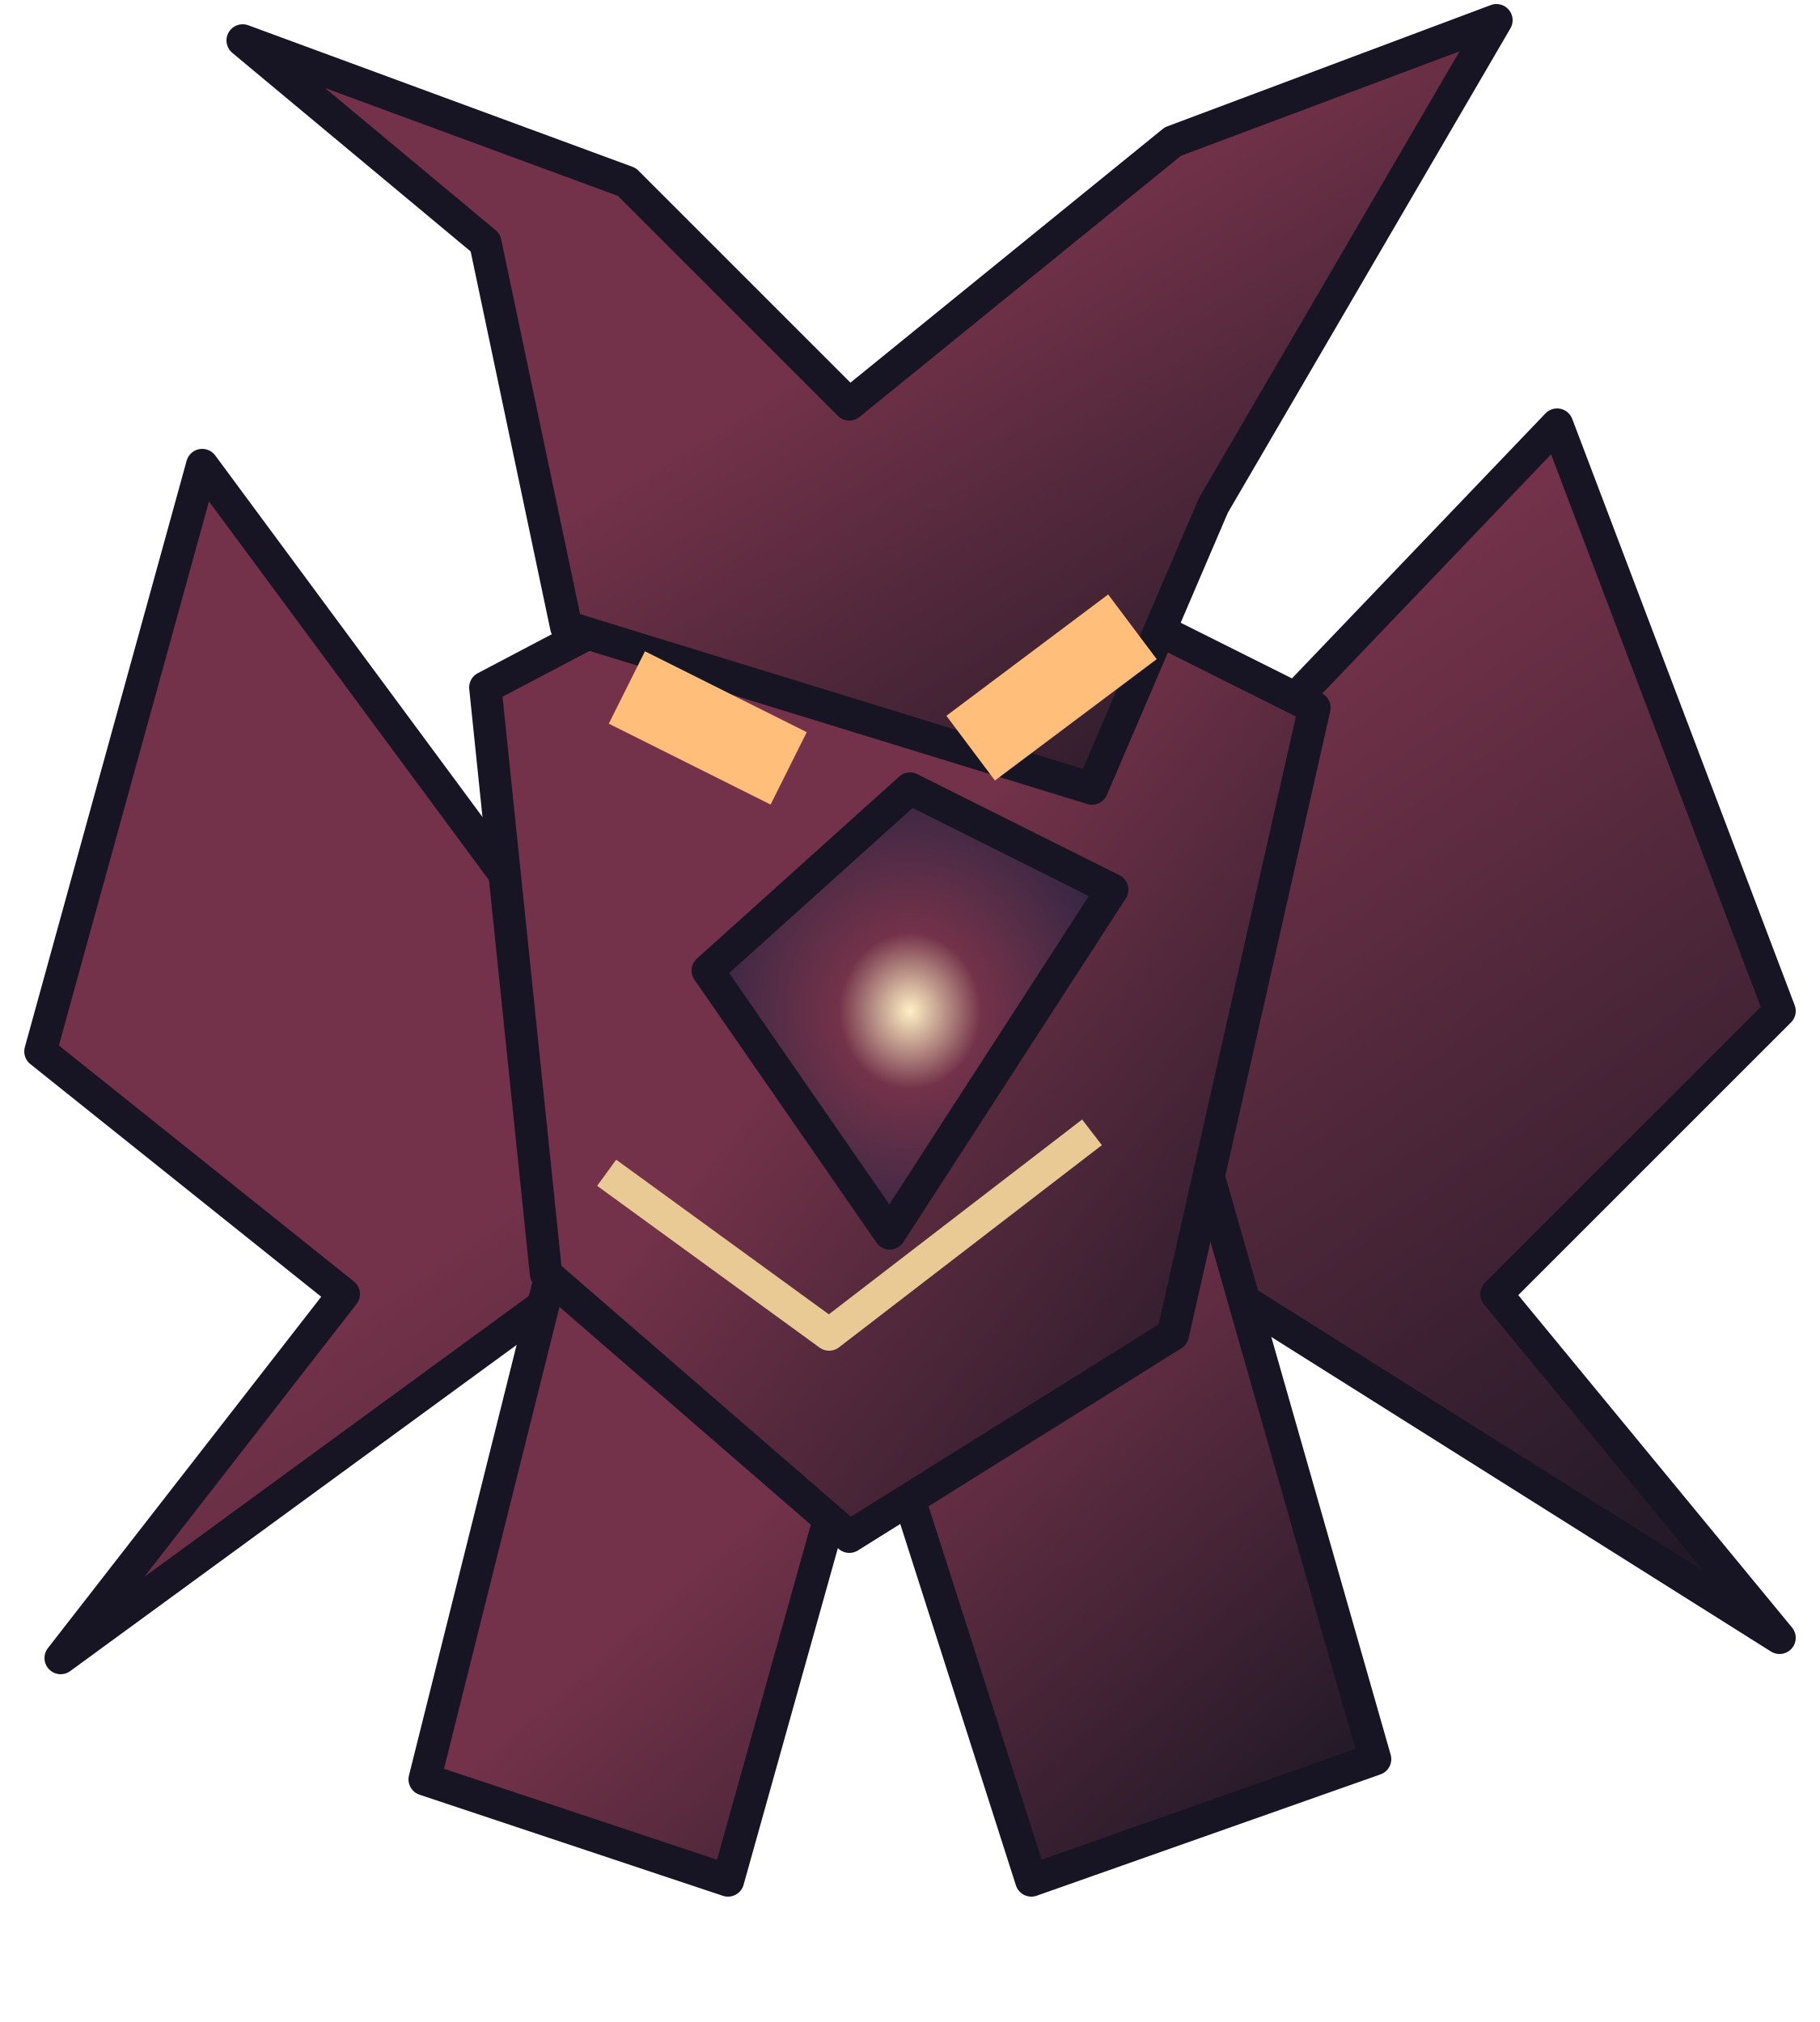
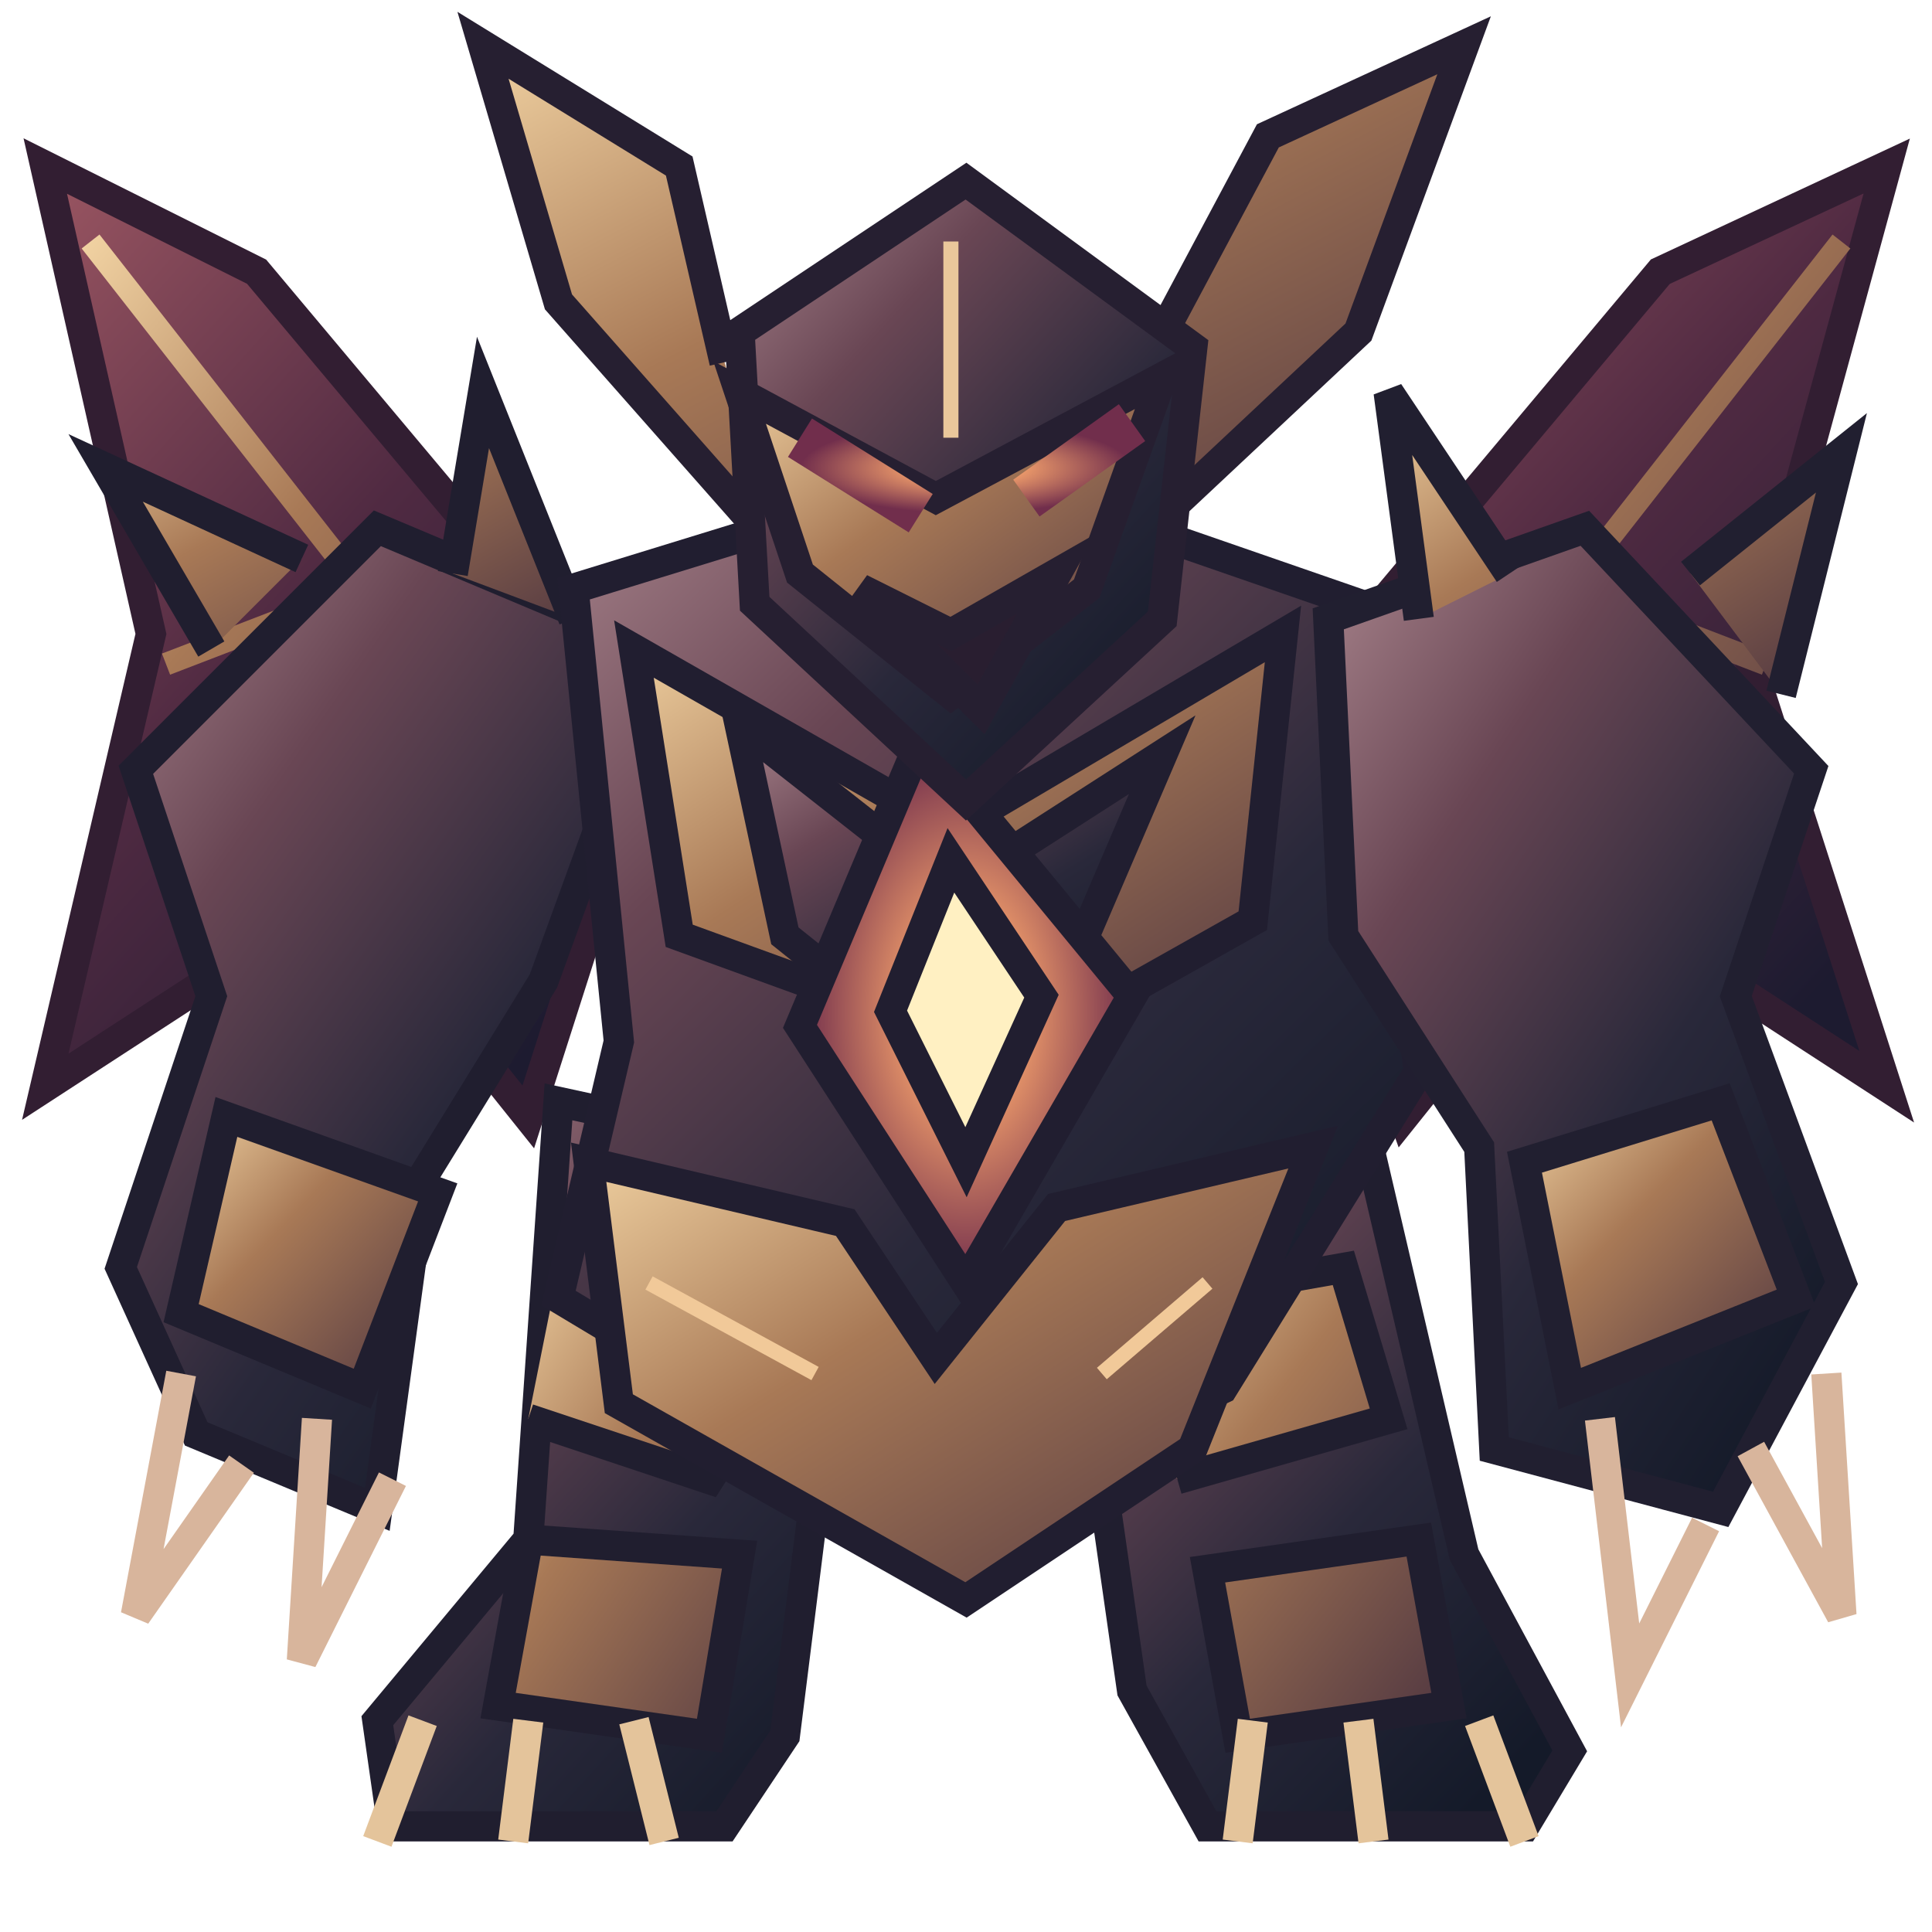
- <svg xmlns="http://www.w3.org/2000/svg" viewBox="0 0 90 100">
+ <svg xmlns="http://www.w3.org/2000/svg" viewBox="0 0 128 128">
  <defs>
-     <linearGradient id="body" x1="0" y1="0" x2="1" y2="1">
-       <stop stop-color="#733249" />
-       <stop offset=".45" stop-color="#733249" />
-       <stop offset="1" stop-color="#151522" />
+     <linearGradient id="plate" x2=".8" y2="1">
+       <stop stop-color="#a9858d" />
+       <stop offset=".3" stop-color="#694654" />
+       <stop offset=".65" stop-color="#29283a" />
+       <stop offset="1" stop-color="#141a29" />
    </linearGradient>
-     <linearGradient id="silver" x2=".8" y2="1">
-       <stop stop-color="#dfd8c5" />
-       <stop offset=".5" stop-color="#7f8190" />
-       <stop offset="1" stop-color="#343543" />
+     <linearGradient id="gold" x2="1" y2="1">
+       <stop stop-color="#f0d1a1" />
+       <stop offset=".4" stop-color="#a87956" />
+       <stop offset="1" stop-color="#4e3540" />
    </linearGradient>
-     <radialGradient id="glow">
-       <stop stop-color="#fff0c4" />
-       <stop offset=".35" stop-color="#733249" />
-       <stop offset="1" stop-color="#382744" />
+     <linearGradient id="wing" x2=".7" y2="1">
+       <stop stop-color="#9b5662" />
+       <stop offset=".5" stop-color="#502a42" />
+       <stop offset="1" stop-color="#1d1b30" />
+     </linearGradient>
+     <radialGradient id="fire">
+       <stop stop-color="#fff0ba" />
+       <stop offset=".3" stop-color="#f3a06c" />
+       <stop offset="1" stop-color="#712e4c" />
    </radialGradient>
  </defs>
-   <g fill="url(#body)" stroke="#171523" stroke-width="1.6" stroke-linejoin="round">
-     <path d="M27 46L10 23 2 52 17 64 3 82 29 63M55 44L77 21 88 50 74 64 88 81 61 64" />
-     <path d="M29 56L21 88 36 93 43 68 51 93 68 87 58 52Z" />
-     <path d="M24 34L43 24 65 35 58 66 42 76 27 63Z" />
-     <path d="M28 31L24 12 12 2 31 9 42 20 58 7 74 1 60 25 54 39Z" />
-     <path d="M31 34L39 38M48 37L56 31" stroke="#ffbf7b" stroke-width="4" />
-     <path d="M35 48L44 61 55 44 45 39Z" fill="url(#glow)" />
-     <path d="M30 58L41 66 54 56" fill="none" stroke="#eaca94" />
+   <g data-part="left-wing" data-pivot="45 48" data-motion="wing-left" stroke="#321e32" stroke-width="2">
+     <path d="M43 49 17 18 3 11l7 31-7 30 20-13 12 15Z" fill="url(#wing)" />
+     <path d="m6 16 18 23 18 10M24 39l-13 5m13-5-2 20" fill="none" stroke="url(#gold)" stroke-width="1.5" />
+   </g>
+   <g data-part="right-wing" data-pivot="83 48" data-motion="wing-right" stroke="#321e32" stroke-width="2">
+     <path d="m84 49 26-31 15-7-9 33 9 28-20-13-12 15Z" fill="url(#wing)" />
+     <path d="m122 16-18 23-18 10m18-10 13 5m-13-5 2 20" fill="none" stroke="url(#gold)" stroke-width="1.5" />
+   </g>
+   <g data-part="left-leg" data-pivot="48 80" data-motion="leg-left" stroke="#201e2f" stroke-width="2">
+     <path d="m37 73 23 5-6 21-2 16-4 6H26l-1-7 10-12Z" fill="url(#plate)" />
+     <path d="m37 84 17 3-7 11-12-4m0 8 14 1-2 12-14-2Z" fill="url(#gold)" />
+     <path d="m28 114-3 8m10-8-1 8m8-8 2 8" stroke="#e4c49b" />
+   </g>
+   <g data-part="right-leg" data-pivot="79 80" data-motion="leg-right" stroke="#201e2f" stroke-width="2">
+     <path d="m67 77 23-4 7 30 7 13-3 5H80l-5-9-2-14Z" fill="url(#plate)" />
+     <path d="m72 87 17-3 3 10-14 4m2 6 14-2 2 11-14 2Z" fill="url(#gold)" />
+     <path d="m83 114-1 8m8-8 1 8m7-8 3 8" stroke="#e4c49b" />
+   </g>
+   <g data-part="left-arm" data-pivot="35 48" data-motion="arm-left" stroke="#201e2f" stroke-width="2">
+     <path d="m25 35 19 8-8 22-8 13-3 22-12-5-5-11 6-18-5-15Z" fill="url(#plate)" />
+     <path d="m14 43-7-12 13 6m10 1 2-12 6 15" fill="url(#gold)" />
+     <path d="m15 74 14 5-5 13-12-5Z" fill="url(#gold)" />
+     <path d="m12 91-3 16 7-10m5-3-1 16 6-12" fill="none" stroke="#d8b59c" stroke-width="2" />
+   </g>
+   <g data-part="body" data-pivot="64 57" data-motion="static" stroke="#211e30" stroke-width="2">
+     <path d="m38 39 26-8 26 9 4 31-13 21-19 9-25-15 4-17Z" fill="url(#plate)" />
+     <path d="m42 43 21 12 22-13-2 19-16 9-22-8Z" fill="url(#gold)" />
+     <path d="m49 48 14 11 14-9-6 14-9 6-10-8Z" fill="url(#plate)" />
+     <path d="m61 49-8 19 11 17 11-19Z" fill="url(#fire)" />
+     <path d="m63 57-4 10 5 10 5-11Z" fill="#fff0c2" />
+     <path d="m39 77 17 4 6 9 8-10 17-4-8 20-15 10-23-13Z" fill="url(#gold)" />
+     <path d="m43 85 11 6m19 0 7-6" stroke="#f1c999" stroke-width="1" />
+   </g>
+   <g data-part="head" data-pivot="64 32" data-motion="static" stroke="#261f31" stroke-width="2">
+     <path d="M48 24 45 11 32 3l5 17 15 17m24-13 8-15 13-6-7 19-16 15" fill="url(#gold)" />
+     <path d="m49 22 15-10 15 11-2 18-13 12-14-13Z" fill="url(#plate)" />
+     <path d="m49 26 13 7 15-8-5 14-9 7-10-8Z" fill="url(#gold)" />
+     <path d="m53 29 8 5m7-1 7-5" stroke="url(#fire)" stroke-width="3" />
+     <path d="m57 39 6 3 7-4-5 9Z" fill="#291e30" />
+     <path d="M63 16v13" stroke="#eac79b" stroke-width="1" />
+   </g>
+   <g data-part="right-arm" data-pivot="93 48" data-motion="arm-right" stroke="#211f30" stroke-width="2">
+     <path d="m88 41 17-6 15 16-5 15 7 19-8 15-15-4-1-20-9-14Z" fill="url(#plate)" />
+     <path d="m94 41-2-15 8 12m12 0 10-8-4 16" fill="url(#gold)" />
+     <path d="m101 77 13-4 5 13-15 6Z" fill="url(#gold)" />
+     <path d="m106 94 2 17 5-10m3-5 6 11-1-16" fill="none" stroke="#d8b59c" stroke-width="2" />
  </g>
</svg>
